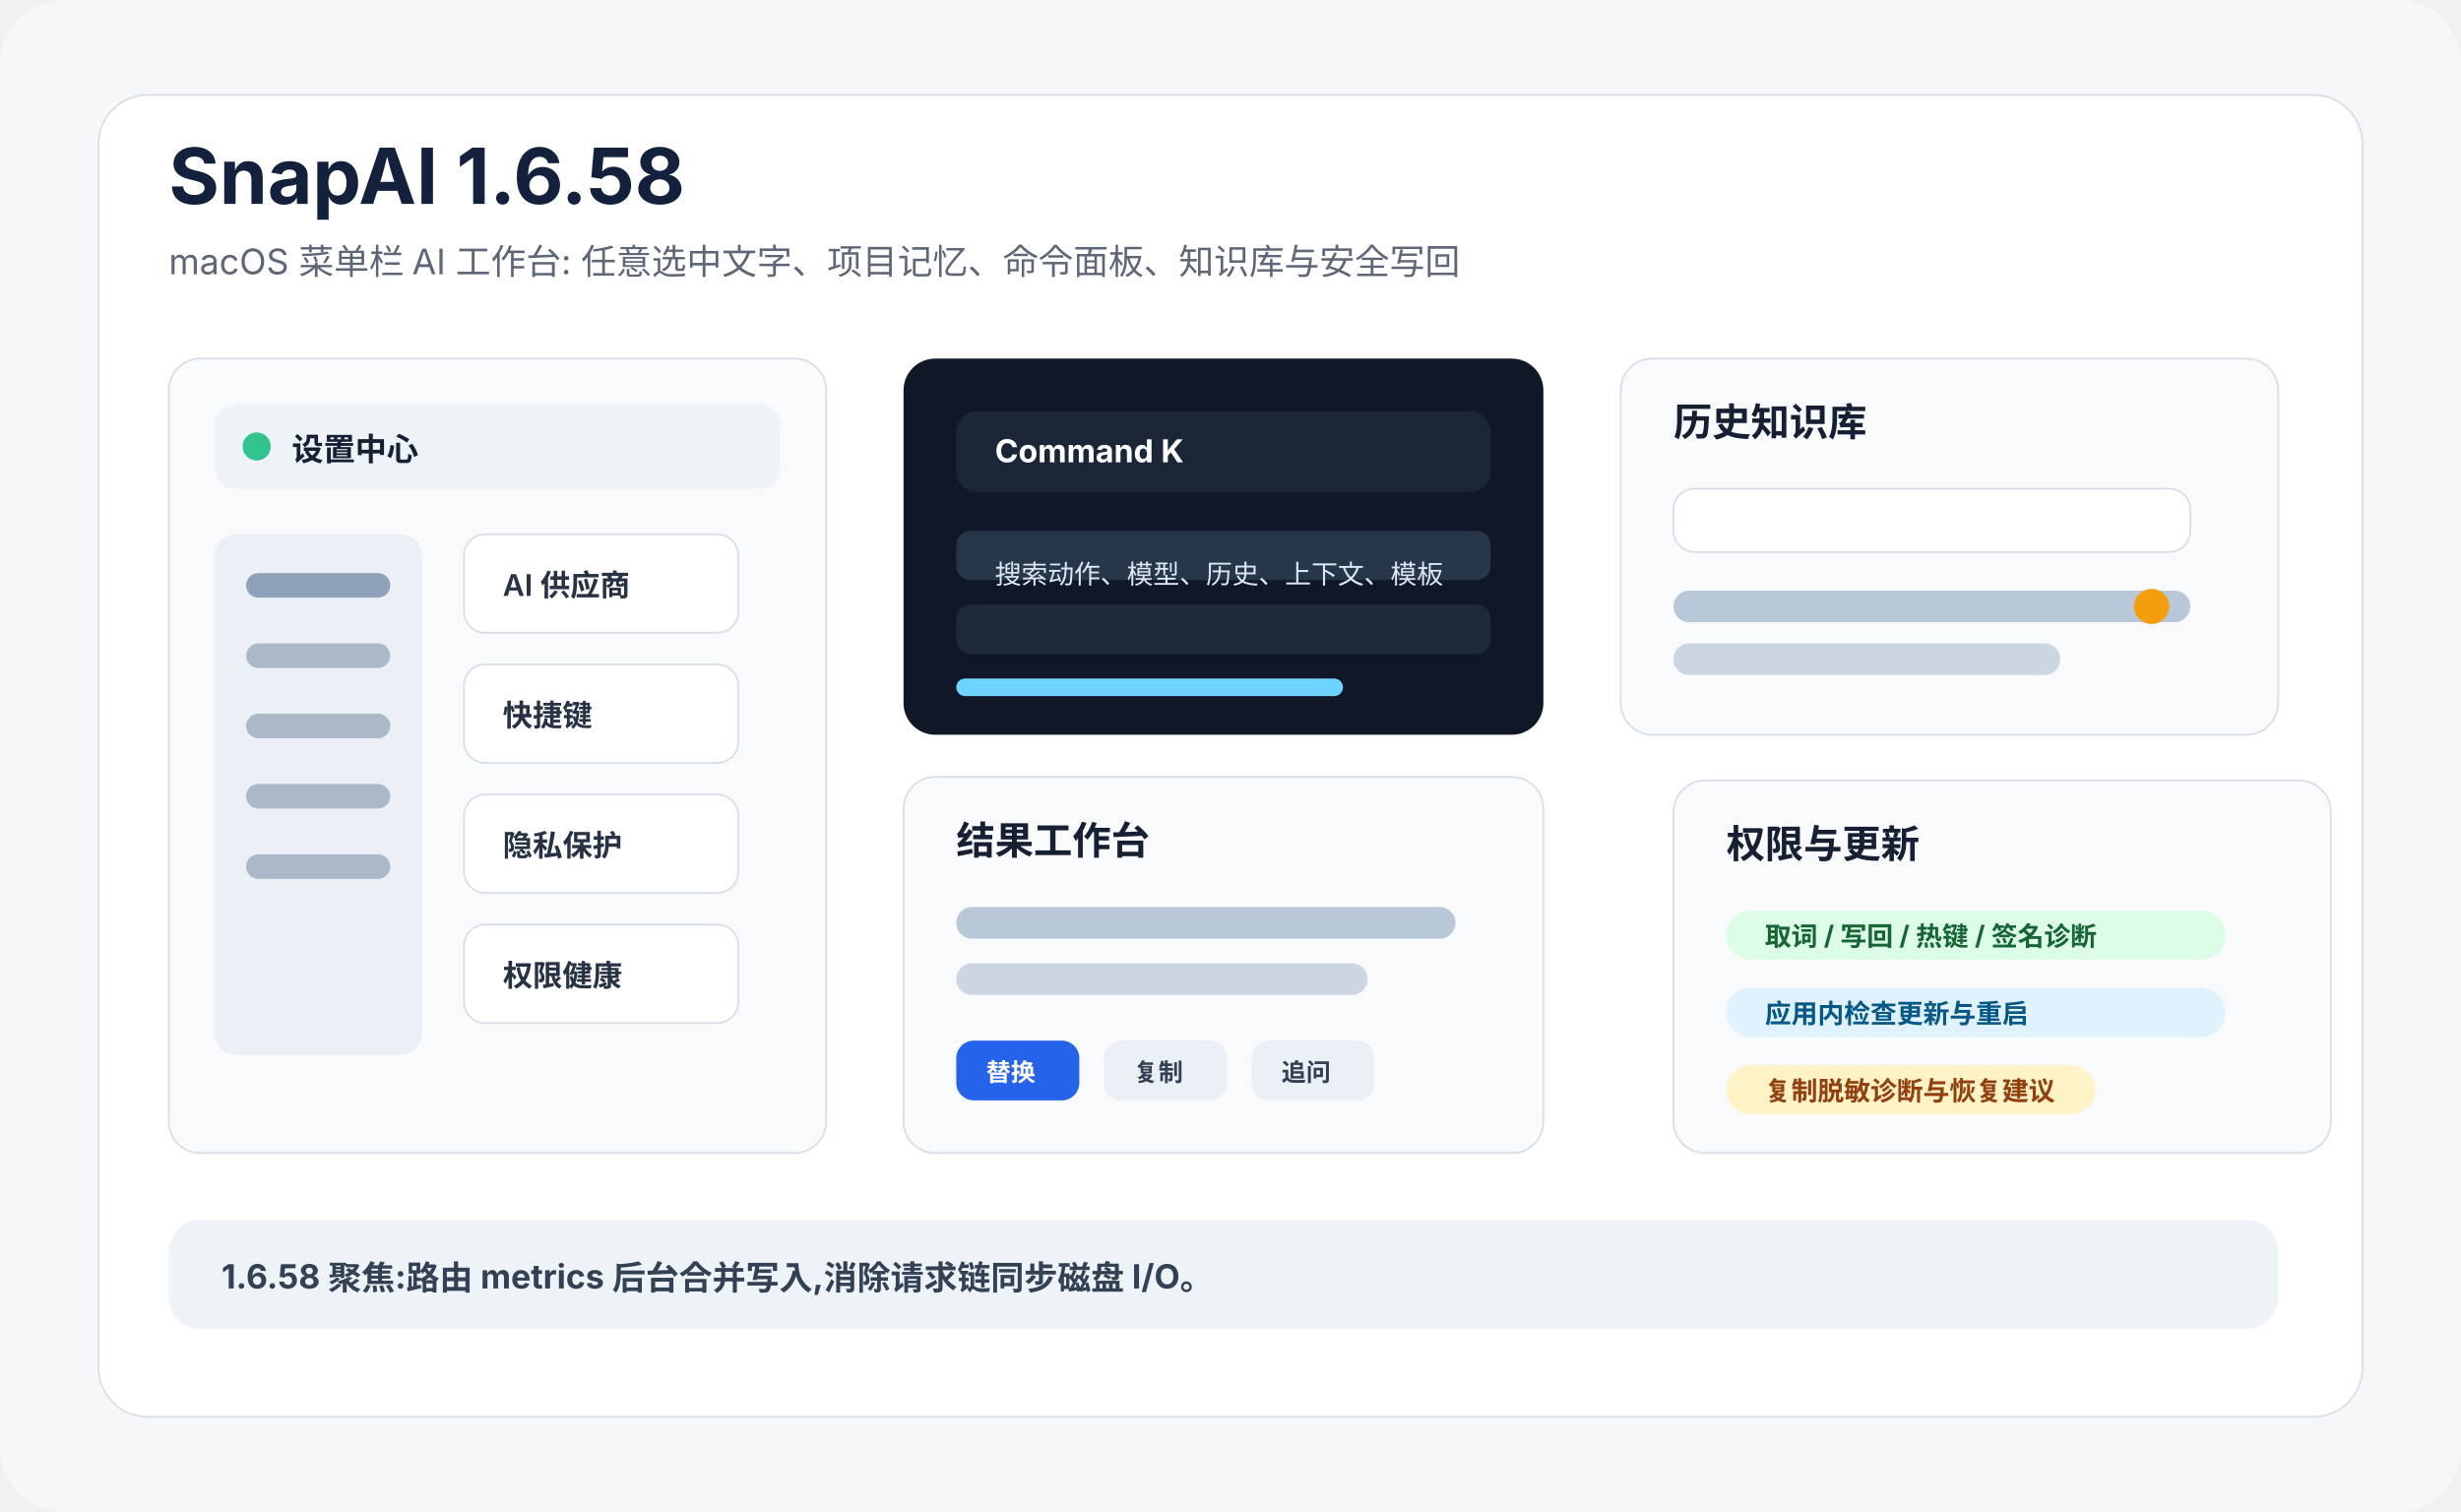
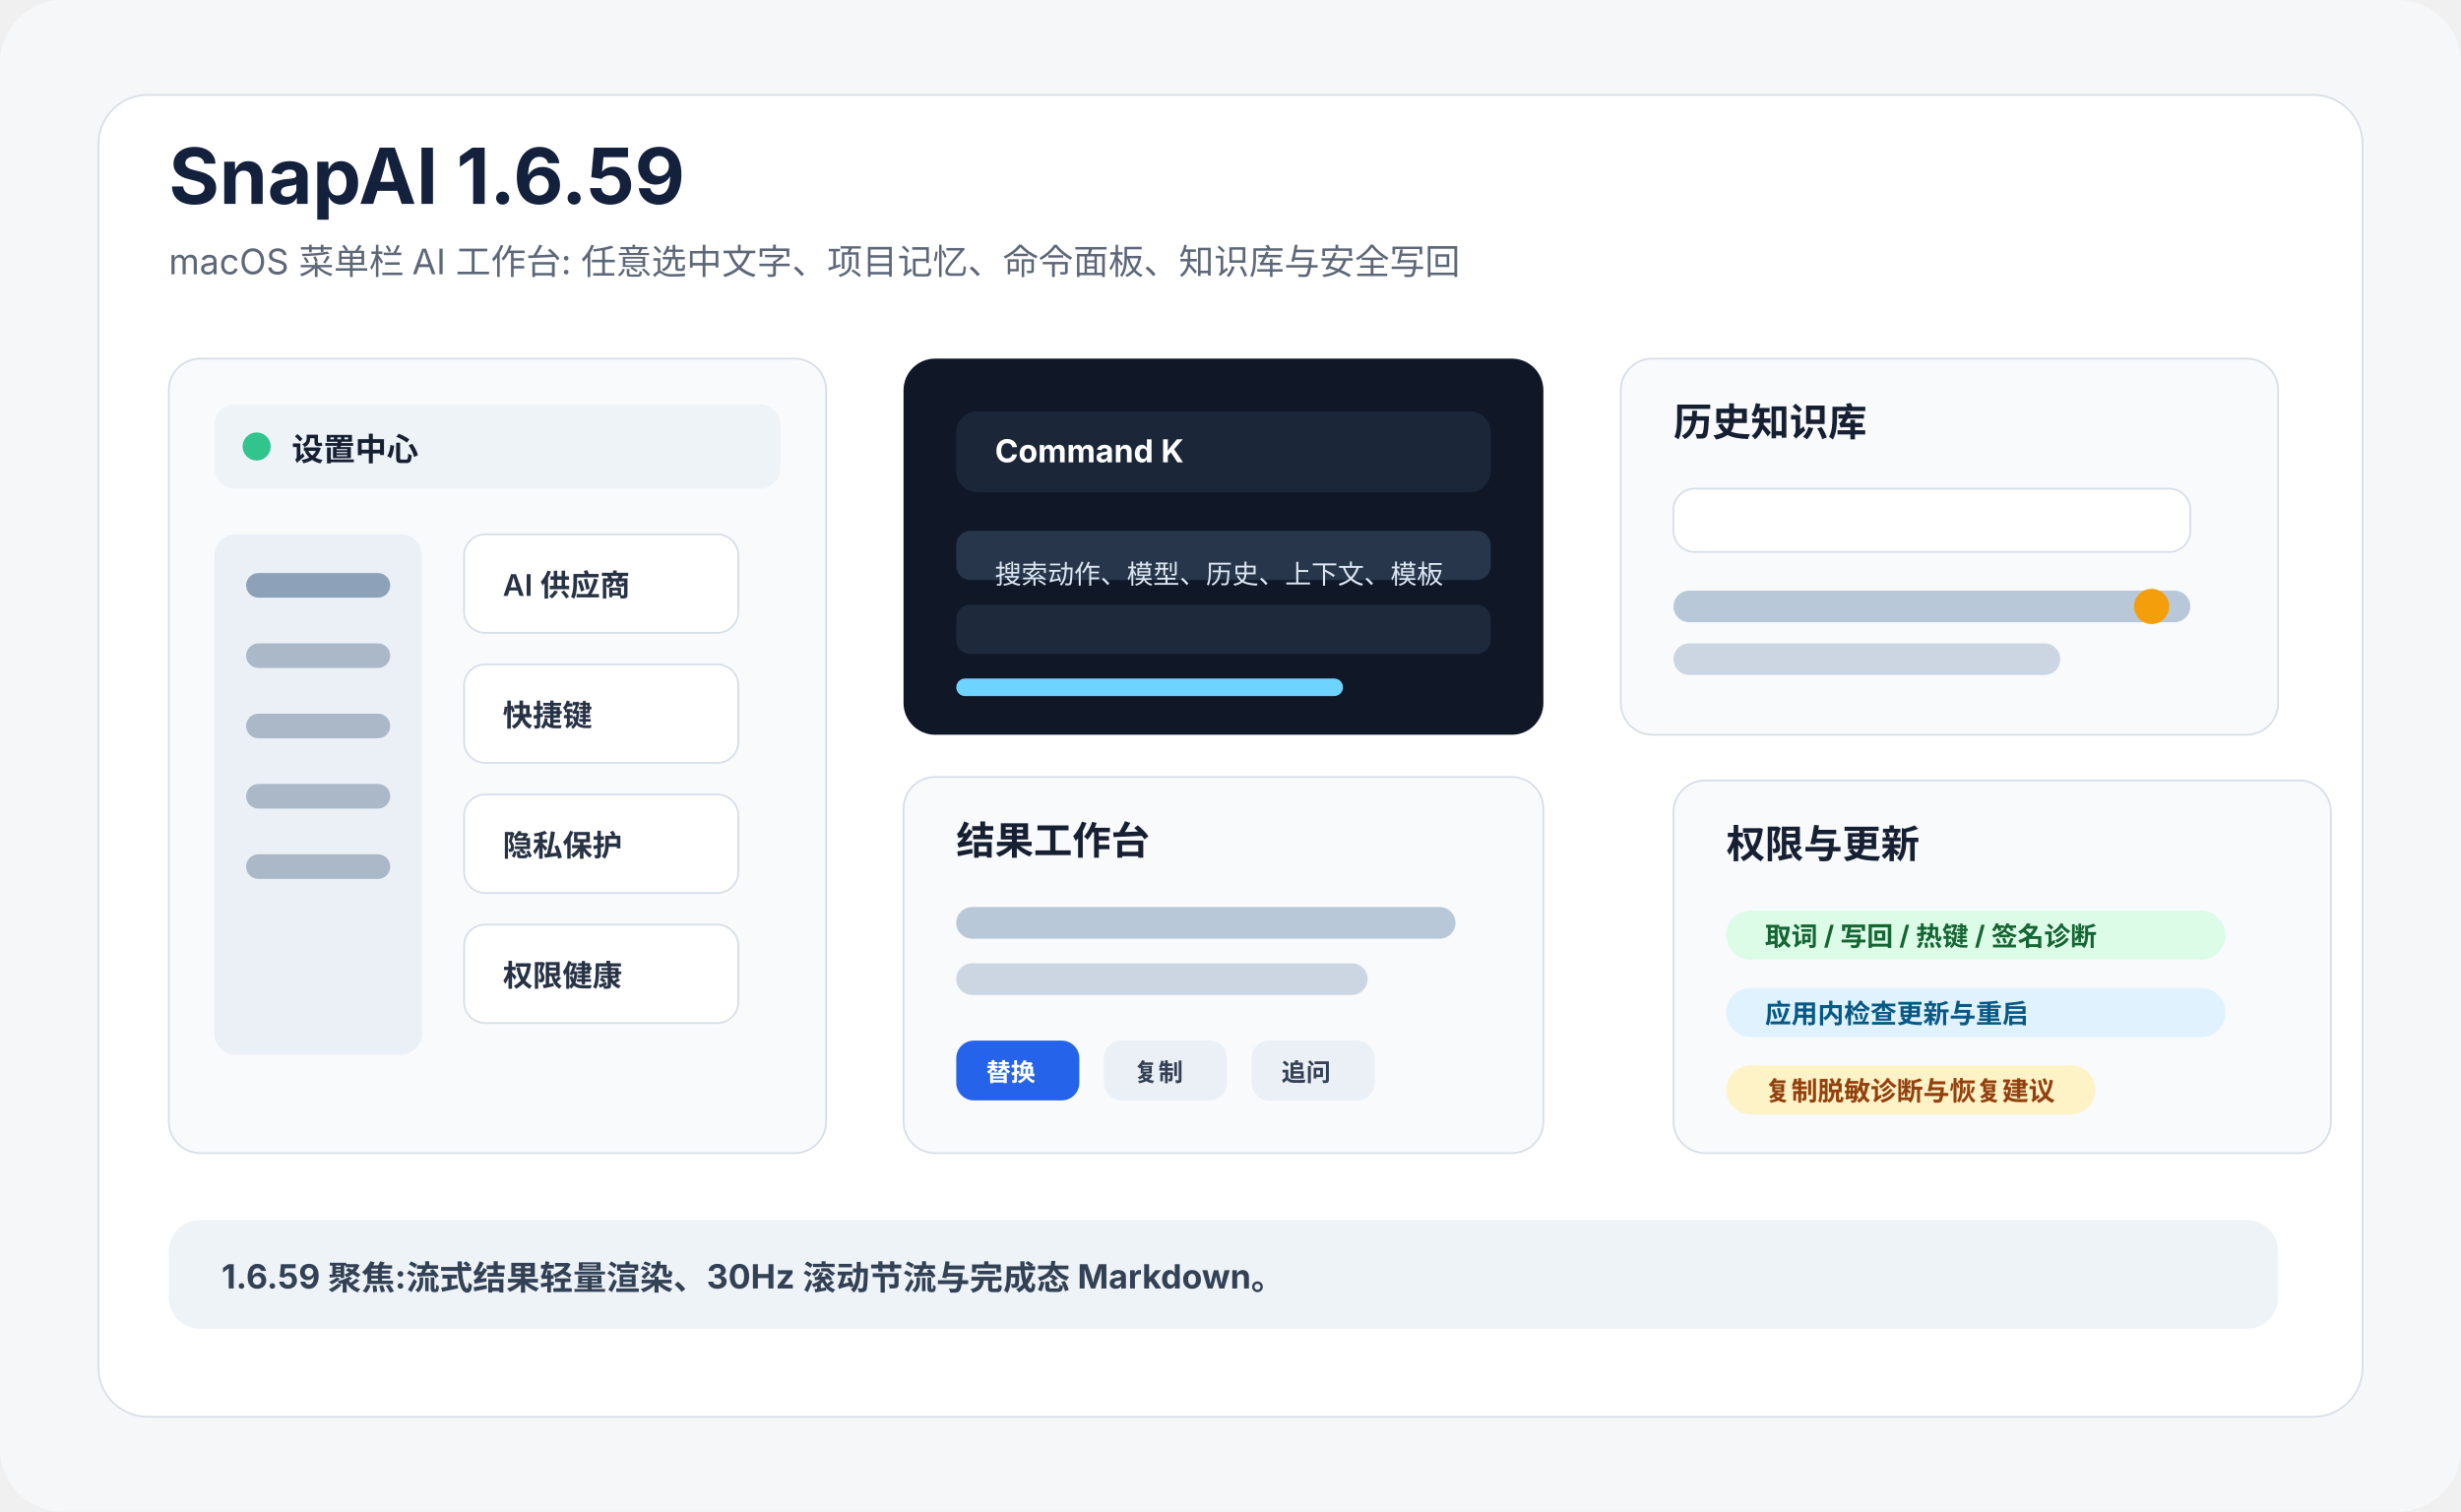
<svg xmlns="http://www.w3.org/2000/svg" width="1400" height="860" viewBox="0 0 1400 860" fill="none">
  <rect width="1400" height="860" rx="36" fill="#F5F7F9" />
  <rect x="56" y="54" width="1288" height="752" rx="28" fill="#FFFFFF" stroke="#D8DEE6" />
-   <text x="96" y="116" fill="#14213D" font-family="-apple-system,BlinkMacSystemFont,Segoe UI,sans-serif" font-size="44" font-weight="700">SnapAI 1.6.58</text>
+   <text x="96" y="116" fill="#14213D" font-family="-apple-system,BlinkMacSystemFont,Segoe UI,sans-serif" font-size="44" font-weight="700">SnapAI 1.6.59</text>
  <text x="96" y="156" fill="#5D6778" font-family="-apple-system,BlinkMacSystemFont,Segoe UI,sans-serif" font-size="20">macOS 菜单栏 AI 工作台: 任意选中文字、项目记忆、命令面板、知识库与安全写回</text>
  <rect x="96" y="204" width="374" height="452" rx="18" fill="#F8FAFC" stroke="#D7DEE8" />
  <rect x="122" y="230" width="322" height="48" rx="12" fill="#EEF3F8" />
  <circle cx="146" cy="254" r="8" fill="#31C48D" />
  <text x="166" y="262" fill="#172033" font-family="-apple-system,BlinkMacSystemFont,Segoe UI,sans-serif" font-size="18" font-weight="650">设置中心</text>
  <rect x="122" y="304" width="118" height="296" rx="12" fill="#EAF0F6" />
  <rect x="140" y="326" width="82" height="14" rx="7" fill="#8DA2B8" />
  <rect x="140" y="366" width="82" height="14" rx="7" fill="#AAB8C8" />
  <rect x="140" y="406" width="82" height="14" rx="7" fill="#AAB8C8" />
  <rect x="140" y="446" width="82" height="14" rx="7" fill="#AAB8C8" />
  <rect x="140" y="486" width="82" height="14" rx="7" fill="#AAB8C8" />
  <rect x="264" y="304" width="156" height="56" rx="12" fill="#FFFFFF" stroke="#D7DEE8" />
  <text x="286" y="339" fill="#273244" font-family="-apple-system,BlinkMacSystemFont,Segoe UI,sans-serif" font-size="17" font-weight="600">AI 供应商</text>
  <rect x="264" y="378" width="156" height="56" rx="12" fill="#FFFFFF" stroke="#D7DEE8" />
  <text x="286" y="413" fill="#273244" font-family="-apple-system,BlinkMacSystemFont,Segoe UI,sans-serif" font-size="17" font-weight="600">快捷键</text>
  <rect x="264" y="452" width="156" height="56" rx="12" fill="#FFFFFF" stroke="#D7DEE8" />
  <text x="286" y="487" fill="#273244" font-family="-apple-system,BlinkMacSystemFont,Segoe UI,sans-serif" font-size="17" font-weight="600">隐私保护</text>
  <rect x="264" y="526" width="156" height="56" rx="12" fill="#FFFFFF" stroke="#D7DEE8" />
  <text x="286" y="561" fill="#273244" font-family="-apple-system,BlinkMacSystemFont,Segoe UI,sans-serif" font-size="17" font-weight="600">权限健康</text>
  <rect x="514" y="204" width="364" height="214" rx="18" fill="#101827" />
  <rect x="544" y="234" width="304" height="46" rx="12" fill="#1B2738" />
  <text x="566" y="263" fill="#FFFFFF" font-family="-apple-system,BlinkMacSystemFont,Segoe UI,sans-serif" font-size="18" font-weight="650">Command K</text>
  <rect x="544" y="302" width="304" height="28" rx="8" fill="#27364A" />
  <rect x="544" y="344" width="304" height="28" rx="8" fill="#1E2A3B" />
  <rect x="544" y="386" width="220" height="10" rx="5" fill="#6ED3FF" />
  <text x="566" y="332" fill="#DDE7F3" font-family="-apple-system,BlinkMacSystemFont,Segoe UI,sans-serif" font-size="15">搜索动作、模型、历史、上下文、模板</text>
  <rect x="514" y="442" width="364" height="214" rx="18" fill="#F8FAFC" stroke="#D7DEE8" />
  <text x="544" y="486" fill="#172033" font-family="-apple-system,BlinkMacSystemFont,Segoe UI,sans-serif" font-size="22" font-weight="700">结果工作台</text>
  <rect x="544" y="516" width="284" height="18" rx="9" fill="#B9C8D8" />
  <rect x="544" y="548" width="234" height="18" rx="9" fill="#CCD6E2" />
  <rect x="544" y="592" width="70" height="34" rx="10" fill="#2563EB" />
  <rect x="628" y="592" width="70" height="34" rx="10" fill="#EAF0F6" />
  <rect x="712" y="592" width="70" height="34" rx="10" fill="#EAF0F6" />
  <text x="561" y="615" fill="#FFFFFF" font-family="-apple-system,BlinkMacSystemFont,Segoe UI,sans-serif" font-size="14" font-weight="700">替换</text>
  <text x="645" y="615" fill="#344054" font-family="-apple-system,BlinkMacSystemFont,Segoe UI,sans-serif" font-size="14" font-weight="700">复制</text>
  <text x="729" y="615" fill="#344054" font-family="-apple-system,BlinkMacSystemFont,Segoe UI,sans-serif" font-size="14" font-weight="700">追问</text>
  <rect x="922" y="204" width="374" height="214" rx="18" fill="#F8FAFC" stroke="#D7DEE8" />
  <text x="952" y="248" fill="#172033" font-family="-apple-system,BlinkMacSystemFont,Segoe UI,sans-serif" font-size="22" font-weight="700">历史知识库</text>
  <rect x="952" y="278" width="294" height="36" rx="12" fill="#FFFFFF" stroke="#D7DEE8" />
  <rect x="952" y="336" width="294" height="18" rx="9" fill="#B9C8D8" />
  <rect x="952" y="366" width="220" height="18" rx="9" fill="#CCD6E2" />
  <circle cx="1224" cy="345" r="10" fill="#F59E0B" />
  <rect x="952" y="444" width="374" height="212" rx="18" fill="#F8FAFC" stroke="#D7DEE8" />
  <text x="982" y="488" fill="#172033" font-family="-apple-system,BlinkMacSystemFont,Segoe UI,sans-serif" font-size="22" font-weight="700">权限与更新</text>
  <rect x="982" y="518" width="284" height="28" rx="14" fill="#DCFCE7" />
  <rect x="982" y="562" width="284" height="28" rx="14" fill="#E0F2FE" />
  <rect x="982" y="606" width="210" height="28" rx="14" fill="#FEF3C7" />
  <text x="1004" y="538" fill="#166534" font-family="-apple-system,BlinkMacSystemFont,Segoe UI,sans-serif" font-size="15" font-weight="650">取词 / 写回 / 热键 / 签名诊断</text>
  <text x="1004" y="582" fill="#075985" font-family="-apple-system,BlinkMacSystemFont,Segoe UI,sans-serif" font-size="15" font-weight="650">应用内检查更新与重启</text>
  <text x="1004" y="626" fill="#92400E" font-family="-apple-system,BlinkMacSystemFont,Segoe UI,sans-serif" font-size="15" font-weight="650">复制脱敏诊断与恢复建议</text>
  <rect x="96" y="694" width="1200" height="62" rx="18" fill="#EEF3F8" />
-   <text x="126" y="733" fill="#334155" font-family="-apple-system,BlinkMacSystemFont,Segoe UI,sans-serif" font-size="19" font-weight="650">1.6.58 聚焦:路由 metrics 后台合并写入,消除请求链同步磁盘 I/O。</text>
+   <text x="126" y="733" fill="#334155" font-family="-apple-system,BlinkMacSystemFont,Segoe UI,sans-serif" font-size="19" font-weight="650">1.6.59 聚焦:流式结果轻量渲染、30Hz 滚动节流与完成态 Markdown。</text>
</svg>
